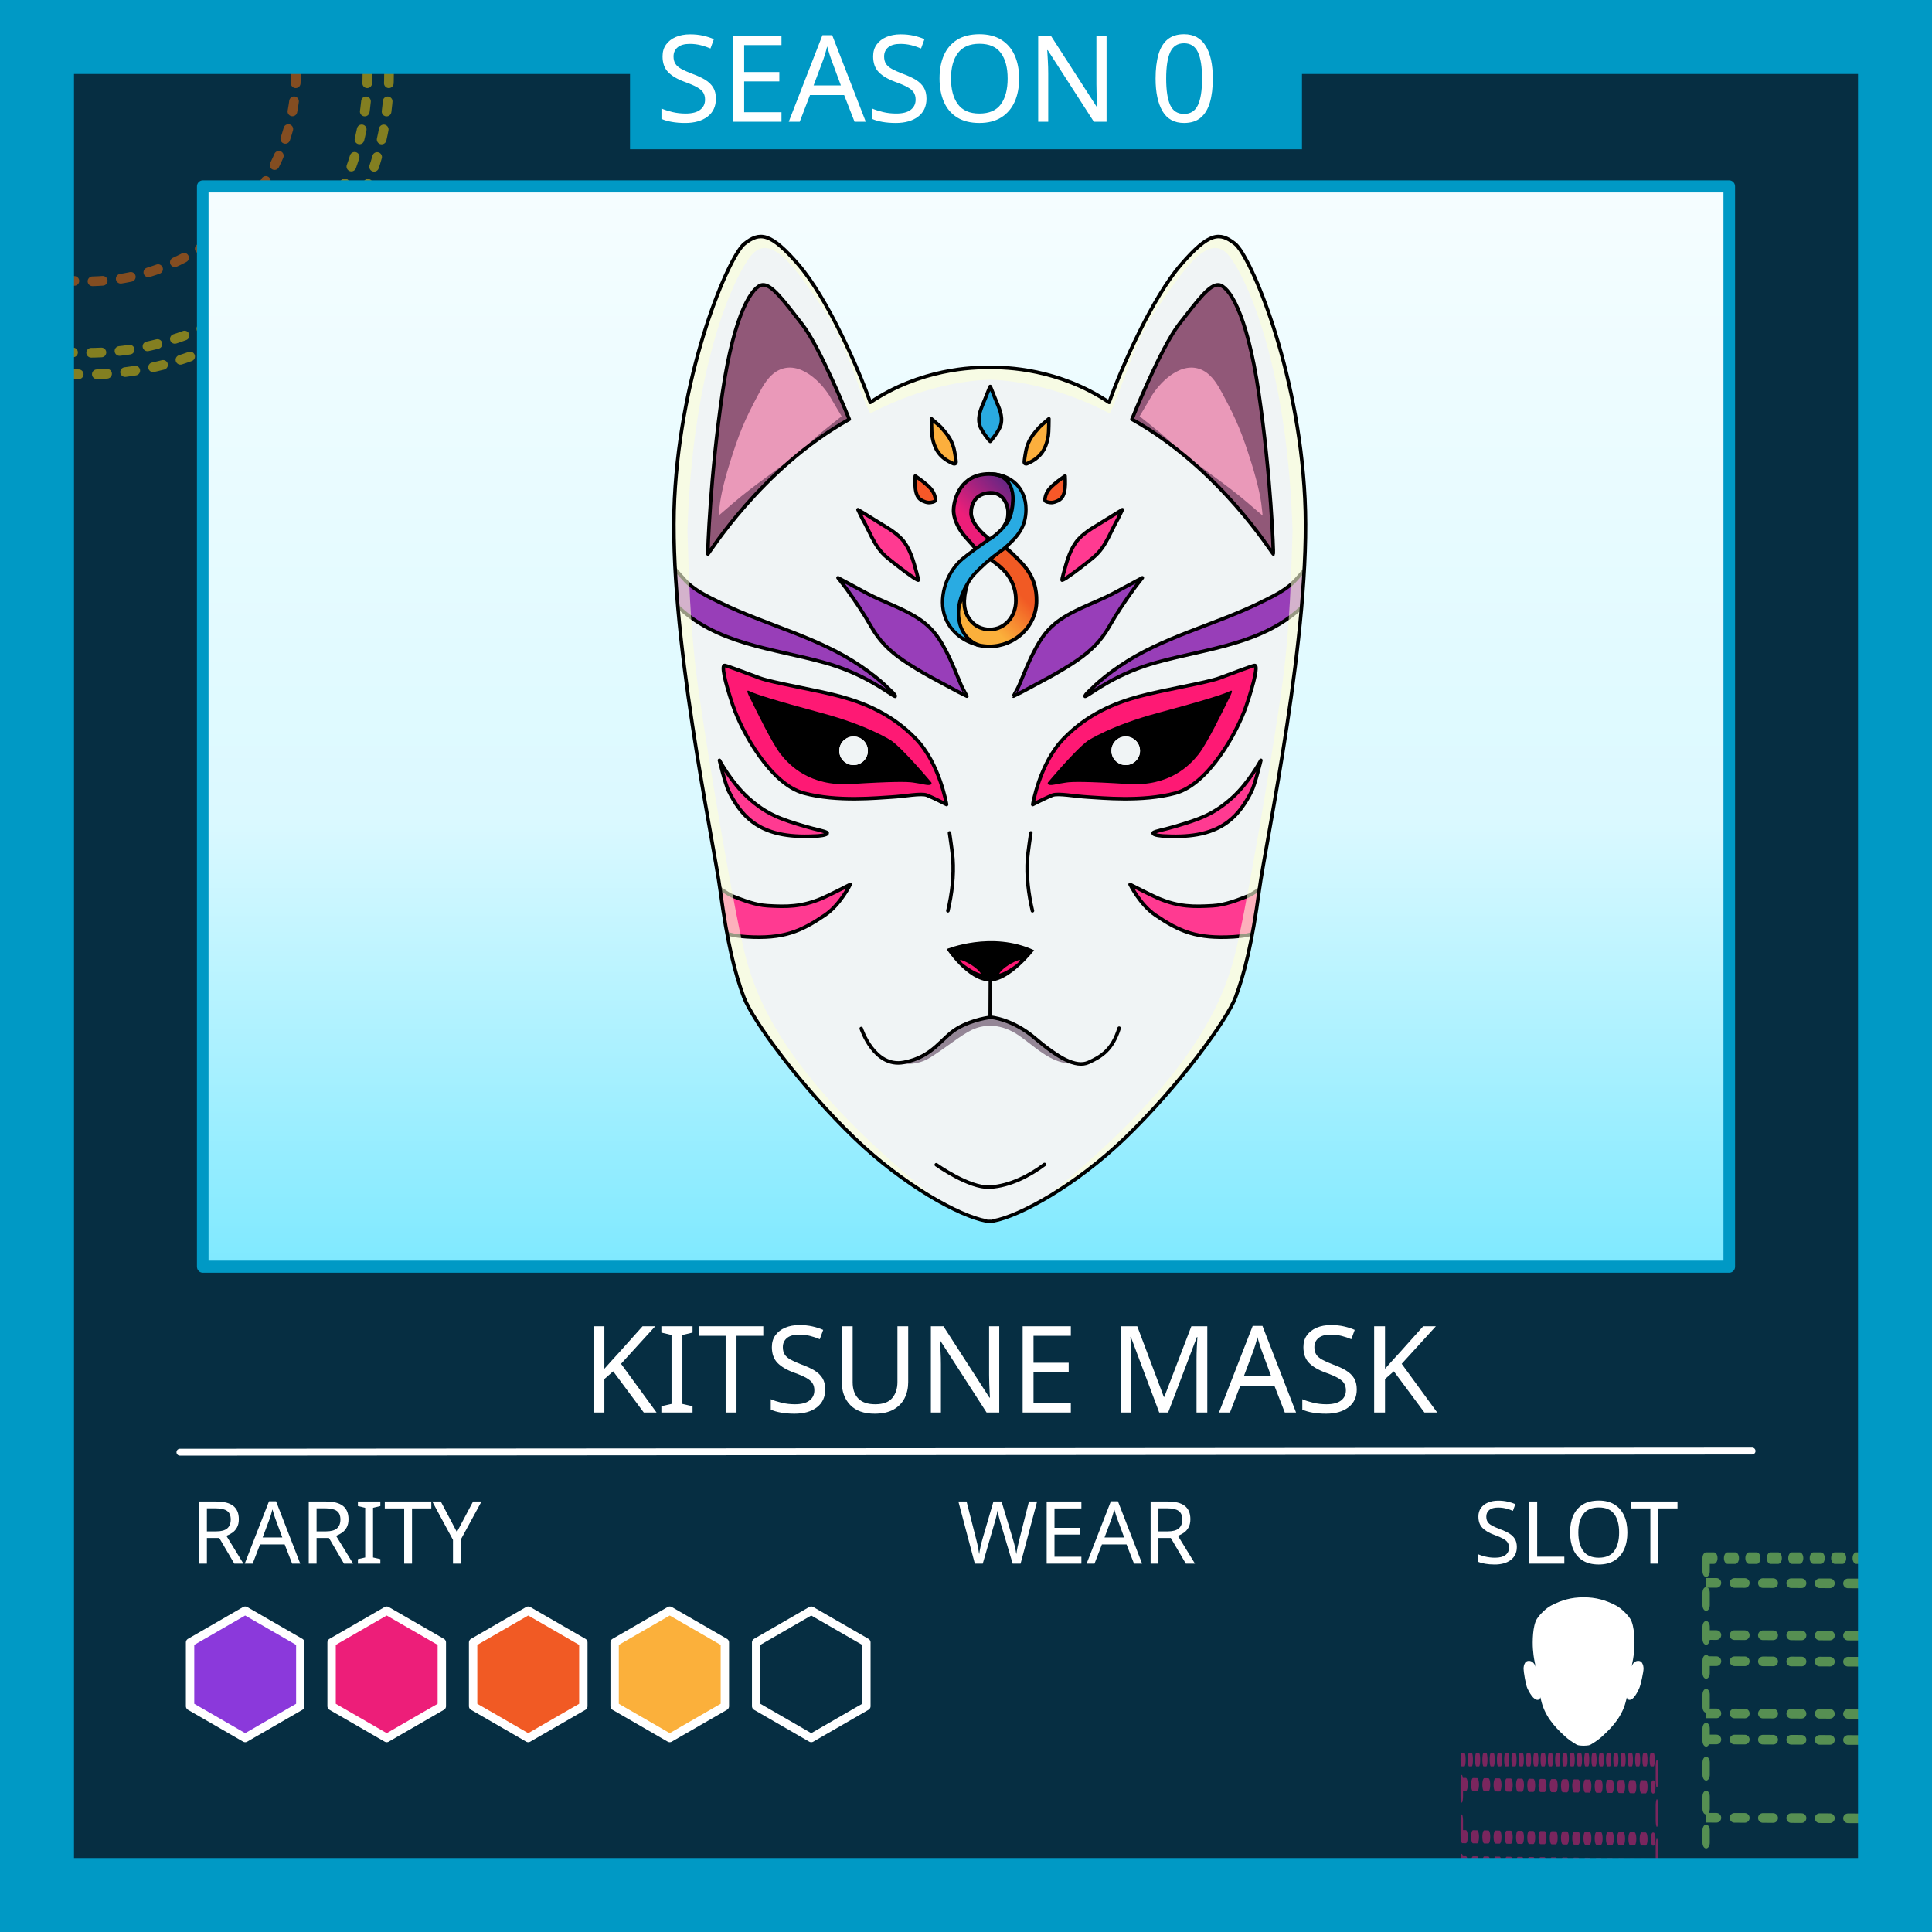
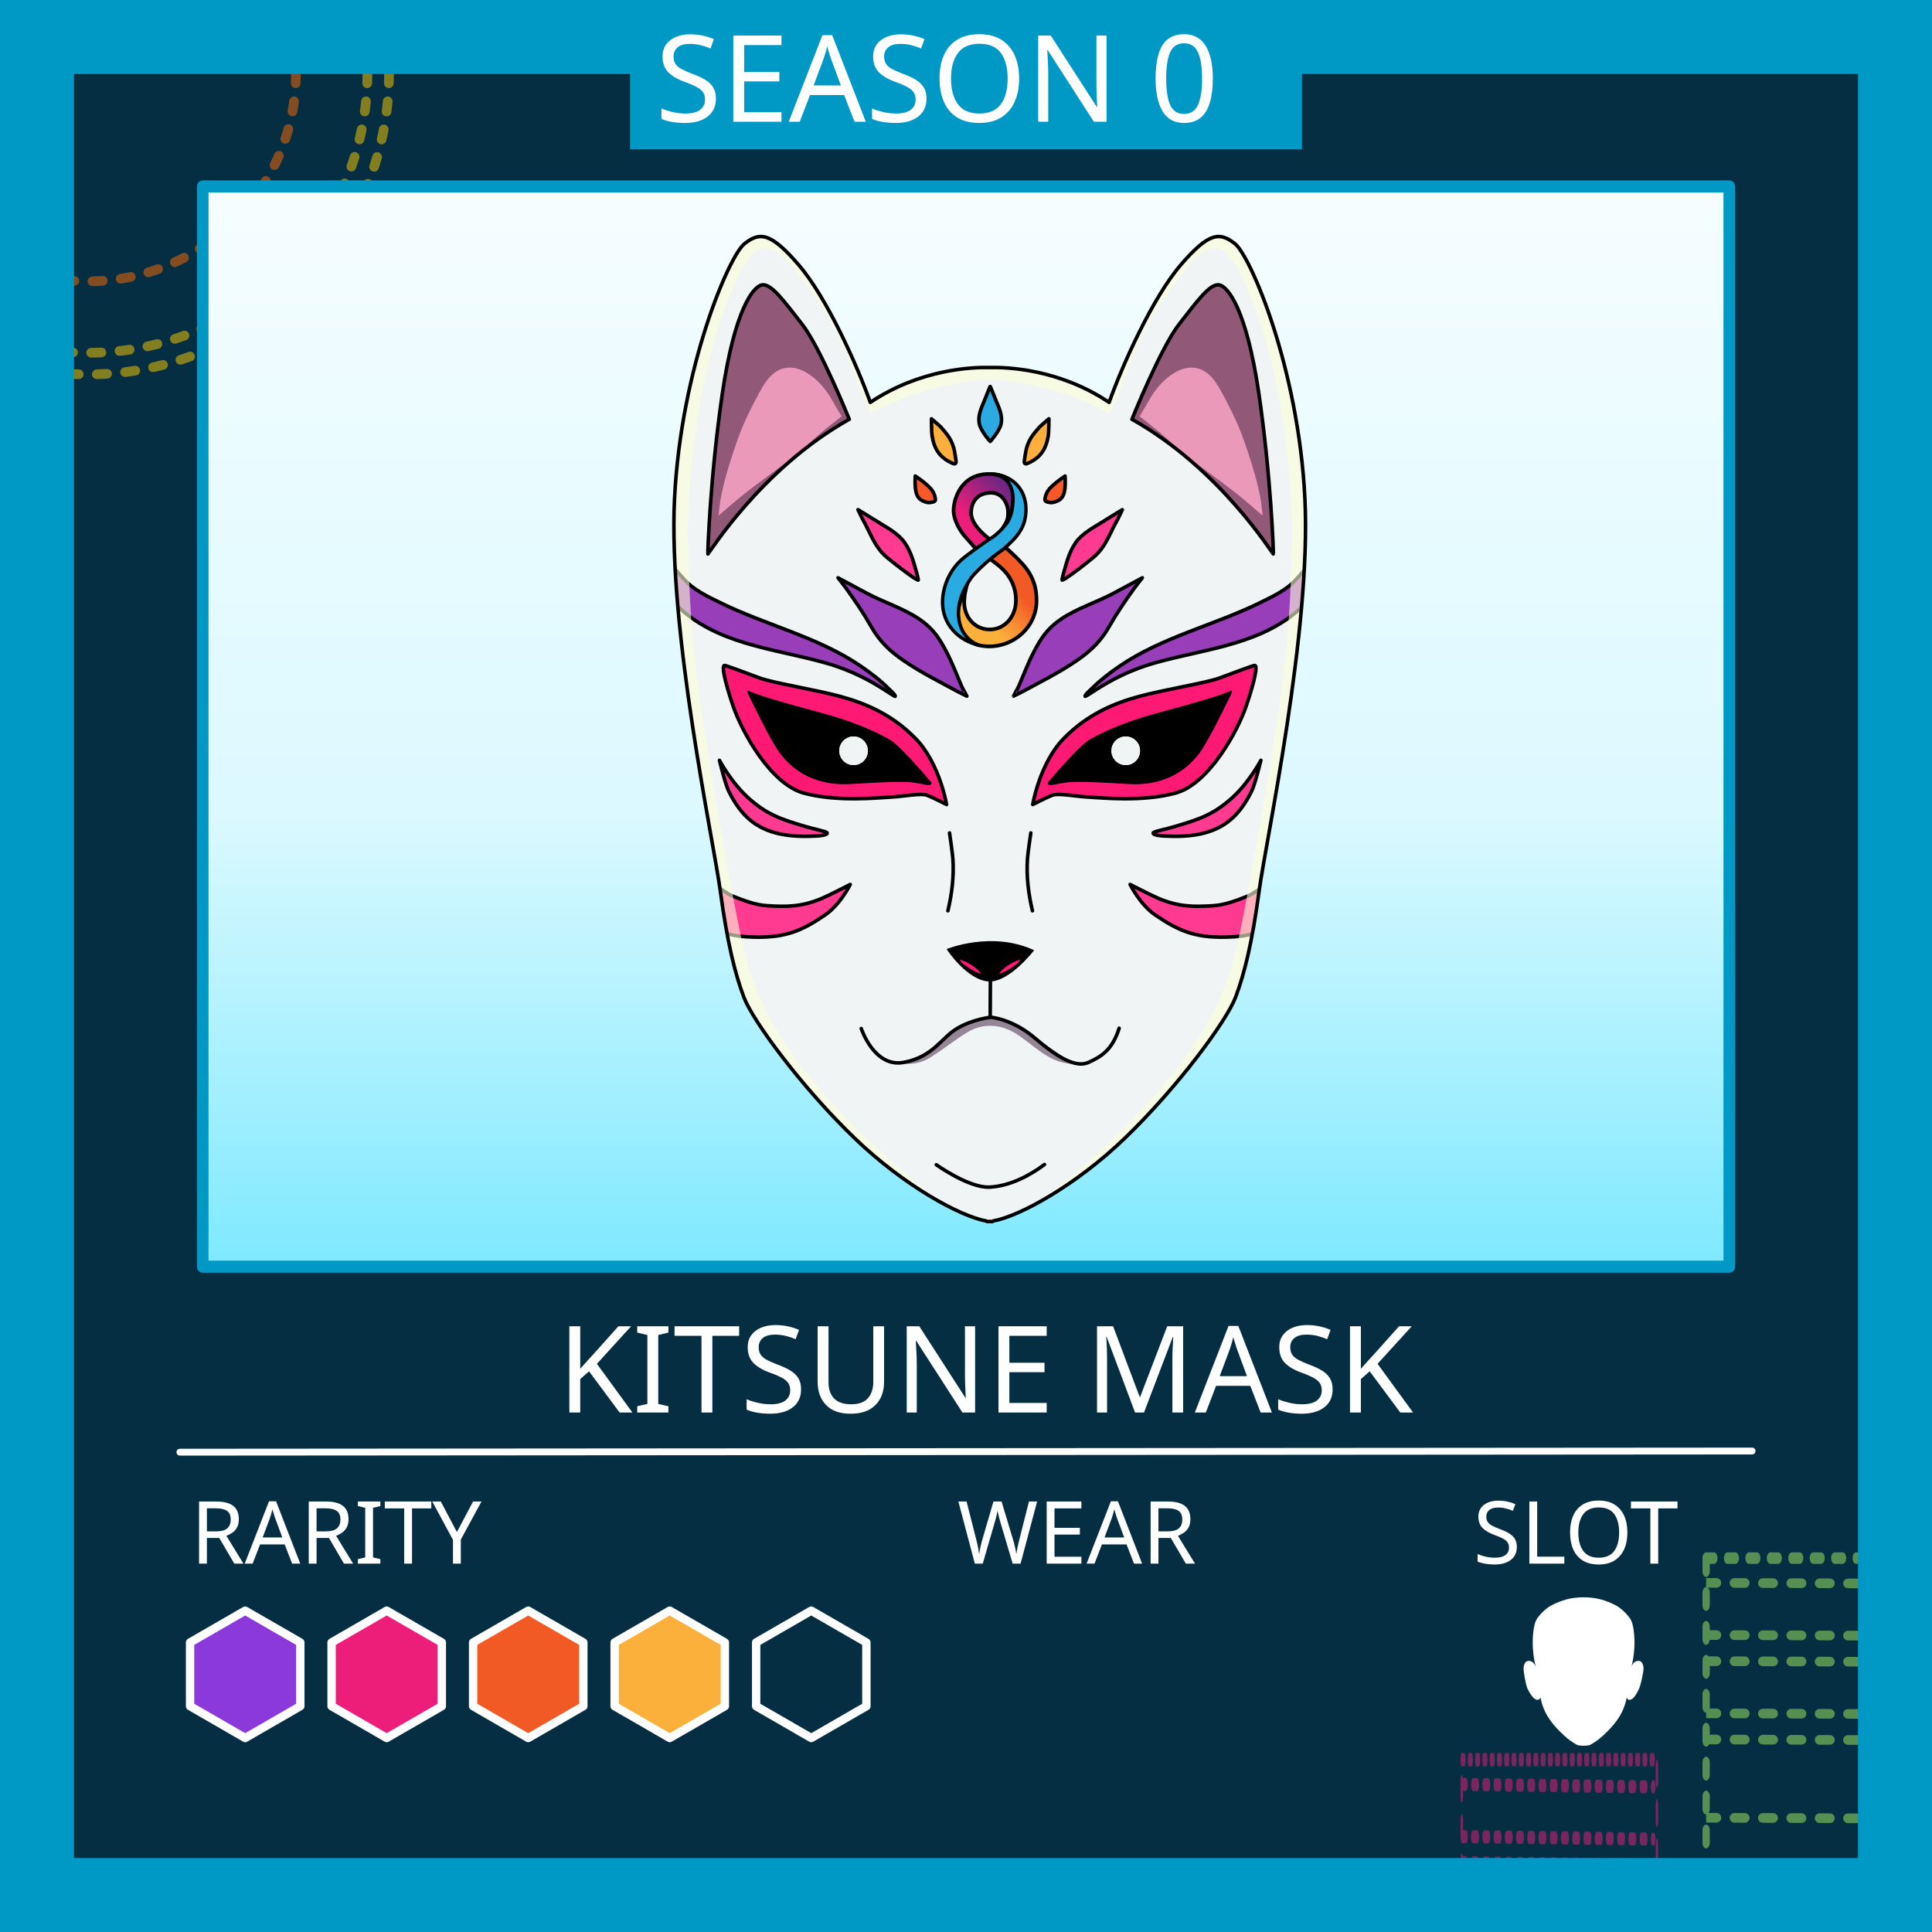
<svg xmlns="http://www.w3.org/2000/svg" width="800px" height="800px" viewBox="0 0 800 800" version="2.0" style="fill-rule: evenodd; clip-rule: evenodd; stroke-linecap: round; stroke-linejoin: round; stroke-miterlimit: 1.5">
  <g id="normal-card">
    <rect id="bg" x="-48.418" y="-9.957" width="931.967" height="871.066" style="fill: rgb(6, 46, 66)" />
    <g id="rectangles" transform="matrix(1,0,0,1,49.4291,64.1339)">
      <g opacity="0.5">
        <g transform="matrix(0.660629,0,0,1.04551,351.522,-81.058)">
          <rect x="462.47" y="633.282" width="419.335" height="322.449" style="fill: none" />
          <clipPath id="_clip1_card_template">
            <rect x="462.47" y="633.282" width="419.335" height="322.449" />
          </clipPath>
          <g clip-path="url(#_clip1_card_template)">
            <g transform="matrix(1.51371,0,0,0.956468,-452.99,37.369)">
              <path d="M604.78,633.282L877.032,634.306" style="fill: none; stroke: rgb(166, 240, 98); stroke-width: 4px; stroke-dasharray: 4.25, 7.5, 0, 0" />
            </g>
            <g transform="matrix(1.51371,0,0,0.956468,-452.99,58.0423)">
              <path d="M604.78,633.282L877.032,634.306" style="fill: none; stroke: rgb(166, 240, 98); stroke-width: 4px; stroke-dasharray: 4.25, 7.5, 0, 0" />
            </g>
            <g transform="matrix(1.51371,0,0,0.956468,-452.99,68.3789)">
              <path d="M604.78,633.282L877.032,634.306" style="fill: none; stroke: rgb(166, 240, 98); stroke-width: 4px; stroke-dasharray: 4.25, 7.5, 0, 0" />
            </g>
            <g transform="matrix(1.51371,0,0,0.956468,-452.99,89.0522)">
              <path d="M604.78,633.282L877.032,634.306" style="fill: none; stroke: rgb(166, 240, 98); stroke-width: 4px; stroke-dasharray: 4.25, 7.5, 0, 0" />
            </g>
            <g transform="matrix(1.51371,0,0,0.956468,-452.99,99.3888)">
              <path d="M604.78,633.282L877.032,634.306" style="fill: none; stroke: rgb(166, 240, 98); stroke-width: 4px; stroke-dasharray: 4.25, 7.5, 0, 0" />
            </g>
            <g transform="matrix(1.51371,0,0,0.956468,-452.99,130.399)">
              <path d="M604.78,633.282L877.032,634.306" style="fill: none; stroke: rgb(166, 240, 98); stroke-width: 4px; stroke-dasharray: 4.25, 7.5, 0, 0" />
            </g>
            <g transform="matrix(1.51371,0,0,0.956468,-452.99,151.072)">
              <path d="M604.78,633.282L877.032,634.306" style="fill: none; stroke: rgb(166, 240, 98); stroke-width: 4px; stroke-dasharray: 4.25, 7.5, 0, 0" />
            </g>
            <g transform="matrix(1.51371,0,0,0.956468,-452.99,171.745)">
              <path d="M604.78,633.282L877.032,634.306" style="fill: none; stroke: rgb(166, 240, 98); stroke-width: 4px; stroke-dasharray: 4.25, 7.5, 0, 0" />
            </g>
          </g>
          <rect x="462.47" y="633.282" width="419.335" height="322.449" style="fill: none; stroke: rgb(166, 240, 98); stroke-width: 4.57px; stroke-dasharray: 4.86, 8.58, 0, 0" />
        </g>
        <g transform="matrix(0.192707,0,0,1.04551,466.744,2.40586)">
          <rect x="462.47" y="633.282" width="419.335" height="322.449" style="fill: none" />
          <clipPath id="_clip2_card_template">
            <rect x="462.47" y="633.282" width="419.335" height="322.449" />
          </clipPath>
          <g clip-path="url(#_clip2_card_template)">
            <g transform="matrix(1.51371,0,0,0.956468,-452.99,37.369)">
              <path d="M604.78,633.282L877.032,634.306" style="fill: none; stroke: rgb(237, 30, 121); stroke-width: 5.43px; stroke-dasharray: 5.77, 10.18, 0, 0" />
            </g>
            <g transform="matrix(1.51371,0,0,0.956468,-452.99,58.0423)">
              <path d="M604.78,633.282L877.032,634.306" style="fill: none; stroke: rgb(237, 30, 121); stroke-width: 5.43px; stroke-dasharray: 5.77, 10.18, 0, 0" />
            </g>
            <g transform="matrix(1.51371,0,0,0.956468,-452.99,68.3789)">
              <path d="M604.78,633.282L877.032,634.306" style="fill: none; stroke: rgb(237, 30, 121); stroke-width: 5.43px; stroke-dasharray: 5.77, 10.18, 0, 0" />
            </g>
            <g transform="matrix(1.51371,0,0,0.956468,-452.99,89.0522)">
              <path d="M604.78,633.282L877.032,634.306" style="fill: none; stroke: rgb(237, 30, 121); stroke-width: 5.43px; stroke-dasharray: 5.77, 10.18, 0, 0" />
            </g>
          </g>
          <rect x="462.47" y="633.282" width="419.335" height="322.449" style="fill: none; stroke: rgb(237, 30, 121); stroke-width: 5.32px; stroke-dasharray: 5.65, 9.98, 0, 0" />
        </g>
      </g>
    </g>
    <g id="circles" opacity="0.5">
      <g transform="matrix(1,0,0,1,-118.853,-94.5905)">
        <circle cx="155.124" cy="124.814" r="124.814" style="fill: none; stroke: rgb(255, 207, 0); stroke-width: 4px; stroke-dasharray: 4.25, 7.5, 0, 0" />
      </g>
      <g transform="matrix(0.928318,0,0,0.928318,-107.734,-85.6437)">
        <circle cx="155.124" cy="124.814" r="124.814" style="fill: none; stroke: rgb(255, 207, 0); stroke-width: 4.31px; stroke-dasharray: 4.58, 8.08, 0, 0" />
      </g>
      <g transform="matrix(0.691272,0,0,0.691272,-70.9623,-56.0571)">
        <circle cx="155.124" cy="124.814" r="124.814" style="fill: none; stroke: rgb(255, 108, 0); stroke-width: 5.79px; stroke-dasharray: 6.15, 10.85, 0, 0" />
      </g>
    </g>
    <g id="rarity-bars" transform="matrix(0.86723,0,0,0.86723,10.4494,88.5493)">
      <g id="rarity-bars-fill">
        <g transform="matrix(0.114833,0,0,0.114833,59.0756,653.445)">
          <path d="M400,117.517L629.266,249.774L629.266,514.685L400.192,646.941L400.192,647.052L400.096,646.997L400,647.052L400,646.941L170.925,514.685L170.925,249.774L400,117.517Z" style="fill: rgb(139, 57, 219)" />
        </g>
        <g transform="matrix(0.114833,0,0,0.114833,126.648,653.445)">
          <path d="M400,117.517L629.266,249.774L629.266,514.685L400.192,646.941L400.192,647.052L400.096,646.997L400,647.052L400,646.941L170.925,514.685L170.925,249.774L400,117.517Z" style="fill: rgb(237, 30, 121)" />
        </g>
        <g transform="matrix(0.114833,0,0,0.114833,194.22,653.445)">
          <path d="M400,117.517L629.266,249.774L629.266,514.685L400.192,646.941L400.192,647.052L400.096,646.997L400,647.052L400,646.941L170.925,514.685L170.925,249.774L400,117.517Z" style="fill: rgb(241, 90, 36)" />
        </g>
        <g transform="matrix(0.114833,0,0,0.114833,261.792,653.445)">
          <path d="M400,117.517L629.266,249.774L629.266,514.685L400.192,646.941L400.192,647.052L400.096,646.997L400,647.052L400,646.941L170.925,514.685L170.925,249.774L400,117.517Z" style="fill: rgb(251, 176, 59)" />
        </g>
        <g transform="matrix(0.114833,0,0,0.114833,329.364,653.445)" />
      </g>
      <g id="rarity-bars-stroke">
        <g transform="matrix(0.114833,0,0,0.114833,59.0756,653.445)">
          <path d="M400,117.517L629.266,249.774L629.266,514.685L400.192,646.941L400.192,647.052L400.096,646.997L400,647.052L400,646.941L170.925,514.685L170.925,249.774L400,117.517Z" style="fill: none; stroke: white; stroke-width: 34.83px" />
        </g>
        <g transform="matrix(0.114833,0,0,0.114833,126.648,653.445)">
          <path d="M400,117.517L629.266,249.774L629.266,514.685L400.192,646.941L400.192,647.052L400.096,646.997L400,647.052L400,646.941L170.925,514.685L170.925,249.774L400,117.517Z" style="fill: none; stroke: white; stroke-width: 34.83px" />
        </g>
        <g transform="matrix(0.114833,0,0,0.114833,194.22,653.445)">
          <path d="M400,117.517L629.266,249.774L629.266,514.685L400.192,646.941L400.192,647.052L400.096,646.997L400,647.052L400,646.941L170.925,514.685L170.925,249.774L400,117.517Z" style="fill: none; stroke: white; stroke-width: 34.83px" />
        </g>
        <g transform="matrix(0.114833,0,0,0.114833,261.792,653.445)">
          <path d="M400,117.517L629.266,249.774L629.266,514.685L400.192,646.941L400.192,647.052L400.096,646.997L400,647.052L400,646.941L170.925,514.685L170.925,249.774L400,117.517Z" style="fill: none; stroke: white; stroke-width: 34.83px" />
        </g>
        <g transform="matrix(0.114833,0,0,0.114833,329.364,653.445)">
          <path d="M400,117.517L629.266,249.774L629.266,514.685L400.192,646.941L400.192,647.052L400.096,646.997L400,647.052L400,646.941L170.925,514.685L170.925,249.774L400,117.517Z" style="fill: none; stroke: white; stroke-width: 34.83px" />
        </g>
      </g>
    </g>
    <g transform="matrix(0.720342,0,0,0.720342,23.1337,330.63)">
      <text x="77.471px" y="439.84px" style="font-family: 'Futura-Medium', 'Futura', sans-serif; font-weight: 500; font-size: 50px; fill: white">RARITY</text>
    </g>
    <g transform="matrix(0.911866,0,0,0.911866,252.534,309.097)">
      <text x="190.763px" y="439.84px" style="font-family: 'Futura-Medium', 'Futura', sans-serif; font-weight: 500; font-size: 50px; fill: white" id="wear_value" />
    </g>
    <g transform="matrix(0.720342,0,0,0.720342,340.614,330.63)">
      <text x="77.471px" y="439.84px" style="font-family: 'Futura-Medium', 'Futura', sans-serif; font-weight: 500; font-size: 50px; fill: white">WEAR</text>
    </g>
    <g transform="matrix(0.12628,0,0,0.12628,605.263,647.2)">
      <g id="headwear">
        <path d="M242.443,340.748C239.366,324.107 235.815,312.06 233.6,282.977C231.724,258.34 232.547,205.029 246.678,183.177C256.885,167.393 277.39,147.796 293.216,139.523C328.059,121.306 359.521,112.563 399.4,112.476L400,112.475L400,112.476C439.88,112.563 471.341,121.306 506.185,139.523C522.01,147.796 542.515,167.393 552.722,183.177C566.853,205.029 567.676,258.34 565.8,282.977C563.66,311.08 560.272,323.275 557.269,339.086C559.529,333.346 562.212,328.072 567.983,324.162C574.687,319.621 586.281,319.368 591.059,327.169C595.049,333.683 596.09,339.464 596.221,346.832C596.376,355.493 587.445,399.939 581.655,411.912C577.788,419.91 563.307,452.43 547.771,448.494C544.36,447.63 542.548,444.628 541.249,441.016C540.665,443.546 540.087,446.055 539.523,448.534C527.922,499.533 498.217,534.323 460.902,568.28C449.868,578.321 439.394,585.832 423.24,595.36C418.67,598.055 413.211,598.568 407.961,598.886C406.403,598.981 402.197,599.155 400,599.258L400,599.287L399.4,599.258C397.203,599.155 392.997,598.981 391.44,598.886C386.189,598.568 380.73,598.055 376.16,595.36C360.006,585.832 349.532,578.321 338.498,568.28C301.183,534.323 271.478,499.533 259.877,448.534C259.271,445.871 258.649,443.172 258.021,440.449C256.707,444.31 254.889,447.585 251.3,448.494C235.765,452.43 220.094,421.057 215.586,411.7C209.814,399.719 202.695,355.493 202.85,346.832C202.981,339.464 204.022,333.683 208.012,327.169C212.79,319.368 224.384,319.621 231.088,324.162C237.412,328.446 240.028,334.369 242.443,340.748Z" style="fill: white" />
      </g>
    </g>
    <g transform="matrix(0.720342,0,0,0.720342,520.614,330.63)">
      <text x="124.102px" y="439.84px" style="font-family: 'Futura-Medium', 'Futura', sans-serif; font-weight: 500; font-size: 50px; fill: white">SLOT</text>
    </g>
    <g transform="matrix(1,0,0,1,-7.69409,0)">
      <path d="M82.194,602.738L733.196,602.258C733.979,602.258 734.615,601.621 734.614,600.838C734.614,600.055 733.977,599.42 733.194,599.42L82.192,599.9C81.409,599.901 80.773,600.537 80.774,601.321C80.775,602.104 81.411,602.739 82.194,602.738Z" style="fill: white" />
    </g>
    <g transform="matrix(1,0,0,1,120.441,145.046)">
-       <text x="120.471px" y="439.84px" style="font-family: 'Futura-Medium', 'Futura', sans-serif; font-weight: 500; font-size: 50px; fill: white">KITSUNE MASK</text>
+       <text x="110.471px" y="439.84px" style="font-family: 'Futura-Medium', 'Futura', sans-serif; font-weight: 500; font-size: 50px; fill: white">KITSUNE MASK</text>
    </g>
    <path id="border" d="M800,801.235L800,-4.106L-0,-4.106L0,801.235L800,801.235ZM260.875,30.644L30.644,30.644C30.644,30.644 30.644,769.356 30.644,769.356C30.644,769.356 769.356,769.356 769.356,769.356L769.356,30.644L539.125,30.644L539.125,61.806L260.875,61.806L260.875,30.644Z" style="fill: rgb(0, 153, 197)" />
    <g id="guide" transform="matrix(1,0,0,1.04284,1.75676,-22.4672)">
      <rect x="82.193" y="95.569" width="632.101" height="428.927" style="fill: url(#_Linear3_card_template); stroke: rgb(0, 153, 197); stroke-width: 4.8px" />
    </g>
    <g transform="translate(130, 70) scale(0.70)">
      <g id="Kitsune-mask">
        <path d="M399.745,117.399C409.505,117.159 440.787,118.14 470.381,138.036C478.107,116.267 496.076,76.051 512.776,56.667C529.476,37.283 535.822,37.116 544.823,44.178C553.825,51.239 582.332,117.12 586.191,194.935C590.05,272.749 563.178,396.848 559.095,427.144C555.012,457.44 550.449,475.961 545.159,489.935C539.869,503.91 511.165,542.938 479.641,573.308C450.63,601.258 417.401,619.455 401.864,622.236C401.664,622.484 401.459,622.609 401.248,622.608C400.776,622.605 400.275,622.579 399.745,622.53C399.215,622.579 398.715,622.605 398.243,622.608C398.031,622.609 397.826,622.484 397.627,622.236C382.09,619.455 348.861,601.258 319.849,573.308C288.325,542.938 259.622,503.91 254.332,489.935C249.042,475.961 244.478,457.44 240.395,427.144C236.312,396.848 209.44,272.749 213.3,194.935C217.159,117.12 245.666,51.239 254.667,44.178C263.669,37.116 270.014,37.283 286.714,56.667C303.415,76.051 321.383,116.267 329.11,138.036C358.703,118.14 389.985,117.159 399.745,117.399Z" style="fill:rgb(240,244,245);" />
        <clipPath id="_clip1_kitsune_mask">
          <path d="M399.745,117.399C409.505,117.159 440.787,118.14 470.381,138.036C478.107,116.267 496.076,76.051 512.776,56.667C529.476,37.283 535.822,37.116 544.823,44.178C553.825,51.239 582.332,117.12 586.191,194.935C590.05,272.749 563.178,396.848 559.095,427.144C555.012,457.44 550.449,475.961 545.159,489.935C539.869,503.91 511.165,542.938 479.641,573.308C450.63,601.258 417.401,619.455 401.864,622.236C401.664,622.484 401.459,622.609 401.248,622.608C400.776,622.605 400.275,622.579 399.745,622.53C399.215,622.579 398.715,622.605 398.243,622.608C398.031,622.609 397.826,622.484 397.627,622.236C382.09,619.455 348.861,601.258 319.849,573.308C288.325,542.938 259.622,503.91 254.332,489.935C249.042,475.961 244.478,457.44 240.395,427.144C236.312,396.848 209.44,272.749 213.3,194.935C217.159,117.12 245.666,51.239 254.667,44.178C263.669,37.116 270.014,37.283 286.714,56.667C303.415,76.051 321.383,116.267 329.11,138.036C358.703,118.14 389.985,117.159 399.745,117.399Z" />
        </clipPath>
        <g clip-path="url(#_clip1_kitsune_mask)">
          <g id="mask-pattern">
            <path d="M421.77,174.29C421.145,174.554 420.289,174.372 420.188,173.34C420.126,172.717 421.027,166.831 421.549,165.027C423.127,159.575 425.4,156.999 429.037,152.789C429.693,152.029 434.757,147.729 434.757,147.729C434.757,147.729 434.732,155.752 434.395,157.765C433.03,165.912 429.721,170.943 421.77,174.29Z" style="fill:rgb(252,175,61);stroke:black;stroke-width:2.1px;" />
            <path d="M432.704,196.405C431.991,195.863 432.82,193.237 433.037,192.618C434.281,189.065 437.409,186.87 440.179,184.534C440.842,183.974 444.317,181.584 444.317,181.584C444.317,181.584 444.587,186.502 444.244,188.964C443.807,192.104 443.079,194.88 439.849,196.327C438.611,196.881 437.837,197.15 436.513,197.287C436.513,197.287 433.967,197.365 432.704,196.405Z" style="fill:rgb(247,88,40);stroke:black;stroke-width:2.1px;" />
            <path d="M442.611,243.186C442.343,243.217 443.084,240.312 443.336,239.424C444.435,235.56 445.405,231.627 446.927,227.901C448.242,224.685 449.908,221.489 452.27,218.909C456.932,213.819 463.773,210.575 469.495,206.832C471.703,205.387 478.207,201.498 478.207,201.498C478.207,201.498 475.992,206.224 475.425,207.223C473.097,211.326 472.013,213.953 469.846,218.139C467.528,222.615 464.978,226.487 461.059,229.741C455.909,234.017 449.637,238.797 445.221,241.788C445.221,241.788 443.052,243.136 442.611,243.186Z" style="fill:rgb(255,58,145);stroke:black;stroke-width:2.1px;" />
            <path d="M413.792,311.8C413.761,311.774 416.336,307.246 417.042,305.601C419.882,298.984 422.492,292.007 425.914,285.501C429.736,278.231 433.247,272.263 441.551,266.492C450.973,259.945 462.807,256.356 472.881,250.996C477.286,248.652 490.014,241.794 490.014,241.794C490.014,241.794 486.314,246.498 485.116,248.162C479.864,255.458 474.861,262.82 470.408,270.642C465.574,279.134 459.698,284.915 451.679,290.46C441.099,297.775 429.881,303.297 418.634,309.405L413.792,311.8Z" style="fill:rgb(152,62,185);stroke:black;stroke-width:2.1px;" />
            <path d="M587.841,234.808C588.089,234.937 581.372,242.298 581.089,242.62C575.495,248.977 567.074,252.878 559.63,256.532C532.434,269.878 501.62,276.846 476.447,294.129C470.767,298.028 465.277,302.175 460.394,307.058C459.827,307.625 455.873,311.009 456.171,311.902C456.27,312.2 460.581,309.325 460.827,309.163C463.682,307.29 466.595,305.502 469.562,303.81C478.521,298.698 488.113,294.735 498.043,291.963C528.689,283.407 562.337,281.27 586.211,257.396L587.841,234.808Z" style="fill:rgb(152,62,184);stroke:black;stroke-width:2.1px;" />
            <path d="M496.414,392.747C496.479,392.194 499.466,391.445 500.789,391.121C504.114,390.305 506.283,389.787 509.564,388.816C523.394,384.726 532.277,381.852 543.426,371.676C553.276,362.686 560.155,349.759 560.155,349.759C560.155,349.759 556.77,363.785 554.664,368.03C551.199,375.017 546.831,381.564 540.502,386.286C529.949,394.161 516.249,395.311 502.368,394.514C502.368,394.514 496.241,394.216 496.414,392.747Z" style="fill:rgb(255,58,145);stroke:black;stroke-width:2.1px;" />
            <path d="M562.739,423.344C563.149,423.305 555.044,429.026 552.757,429.92C545.911,432.597 538.967,435.365 531.653,435.79C520.592,436.433 511.593,436.597 499.149,431.247C495.036,429.479 482.781,423.178 482.781,423.178C482.781,423.178 488.673,435.136 497.691,441.279C511.983,451.016 522.289,455.49 544.01,454.152C548.291,453.888 554.743,453.168 558.565,450.928L562.739,423.344Z" style="fill:rgb(255,58,145);stroke:black;stroke-width:2.1px;" />
            <g transform="matrix(-1,0,0,1,800.026,0)">
              <path d="M421.77,174.29C421.145,174.554 420.289,174.372 420.188,173.34C420.126,172.717 421.027,166.831 421.549,165.027C423.127,159.575 425.4,156.999 429.037,152.789C429.693,152.029 434.757,147.729 434.757,147.729C434.757,147.729 434.732,155.752 434.395,157.765C433.03,165.912 429.721,170.943 421.77,174.29Z" style="fill:rgb(252,175,61);stroke:black;stroke-width:2.1px;" />
            </g>
            <g transform="matrix(-1,0,0,1,800.026,0)">
              <path d="M432.704,196.405C431.991,195.863 432.82,193.237 433.037,192.618C434.281,189.065 437.409,186.87 440.179,184.534C440.842,183.974 444.317,181.584 444.317,181.584C444.317,181.584 444.587,186.502 444.244,188.964C443.807,192.104 443.079,194.88 439.849,196.327C438.611,196.881 437.837,197.15 436.513,197.287C436.513,197.287 433.967,197.365 432.704,196.405Z" style="fill:rgb(247,88,40);stroke:black;stroke-width:2.1px;" />
            </g>
            <g transform="matrix(-1,0,0,1,800.026,0)">
              <path d="M442.611,243.186C442.343,243.217 443.084,240.312 443.336,239.424C444.435,235.56 445.405,231.627 446.927,227.901C448.242,224.685 449.908,221.489 452.27,218.909C456.932,213.819 463.773,210.575 469.495,206.832C471.703,205.387 478.207,201.498 478.207,201.498C478.207,201.498 475.992,206.224 475.425,207.223C473.097,211.326 472.013,213.953 469.846,218.139C467.528,222.615 464.978,226.487 461.059,229.741C455.909,234.017 449.637,238.797 445.221,241.788C445.221,241.788 443.052,243.136 442.611,243.186Z" style="fill:rgb(255,58,145);stroke:black;stroke-width:2.1px;" />
            </g>
            <g transform="matrix(-1,0,0,1,800.026,0)">
              <path d="M413.792,311.8C413.761,311.774 416.336,307.246 417.042,305.601C419.882,298.984 422.492,292.007 425.914,285.501C429.736,278.231 433.247,272.263 441.551,266.492C450.973,259.945 462.807,256.356 472.881,250.996C477.286,248.652 490.014,241.794 490.014,241.794C490.014,241.794 486.314,246.498 485.116,248.162C479.864,255.458 474.861,262.82 470.408,270.642C465.574,279.134 459.698,284.915 451.679,290.46C441.099,297.775 429.881,303.297 418.634,309.405L413.792,311.8Z" style="fill:rgb(152,62,185);stroke:black;stroke-width:2.1px;" />
            </g>
            <g transform="matrix(-1,0,0,1,800.026,0)">
              <path d="M587.841,234.808C588.089,234.937 581.372,242.298 581.089,242.62C575.495,248.977 567.074,252.878 559.63,256.532C532.434,269.878 501.62,276.846 476.447,294.129C470.767,298.028 465.277,302.175 460.394,307.058C459.827,307.625 455.873,311.009 456.171,311.902C456.27,312.2 460.581,309.325 460.827,309.163C463.682,307.29 466.595,305.502 469.562,303.81C478.521,298.698 488.113,294.735 498.043,291.963C528.689,283.407 562.337,281.27 586.211,257.396L587.841,234.808Z" style="fill:rgb(152,62,184);stroke:black;stroke-width:2.1px;" />
            </g>
            <g transform="matrix(-1,0,0,1,800.026,0)">
              <path d="M496.414,392.747C496.479,392.194 499.466,391.445 500.789,391.121C504.114,390.305 506.283,389.787 509.564,388.816C523.394,384.726 532.277,381.852 543.426,371.676C553.276,362.686 560.155,349.759 560.155,349.759C560.155,349.759 556.77,363.785 554.664,368.03C551.199,375.017 546.831,381.564 540.502,386.286C529.949,394.161 516.249,395.311 502.368,394.514C502.368,394.514 496.241,394.216 496.414,392.747Z" style="fill:rgb(255,58,145);stroke:black;stroke-width:2.1px;" />
            </g>
            <g transform="matrix(-1,0,0,1,800.026,0)">
              <path d="M562.739,423.344C563.149,423.305 555.044,429.026 552.757,429.92C545.911,432.597 538.967,435.365 531.653,435.79C520.592,436.433 511.593,436.597 499.149,431.247C495.036,429.479 482.781,423.178 482.781,423.178C482.781,423.178 488.673,435.136 497.691,441.279C511.983,451.016 522.289,455.49 544.01,454.152C548.291,453.888 554.743,453.168 558.565,450.928L562.739,423.344Z" style="fill:rgb(255,58,145);stroke:black;stroke-width:2.1px;" />
            </g>
            <path d="M400.034,128.625C400.112,128.452 402.353,134.282 403.313,136.594C405.233,141.218 407.645,145.984 406.36,151.165C405.419,154.965 400.138,161.238 400.034,161.107C399.93,161.238 394.649,154.965 393.707,151.165C392.423,145.984 394.834,141.218 396.754,136.594C397.714,134.282 399.955,128.452 400.034,128.625Z" style="fill:rgb(42,170,225);stroke:black;stroke-width:2.1px;" />
          </g>
          <path d="M399.913,102.796L415.21,58.646L540.087,2.485L622.227,50.093C622.227,50.093 597.791,372.39 598.999,377.791C600.207,383.193 597.984,449.099 597.984,449.099L559.346,547.872C559.346,547.872 349.763,675.8 435.769,605.97C521.774,536.14 537.398,490.954 543.885,468.136C550.372,445.317 566.793,347.417 572.252,308.904C577.71,270.391 578.051,237.028 578.887,214.043C575.971,120.697 553.659,67.535 541.656,51.743C529.652,35.951 513.944,60.343 499.04,82.038C484.136,103.732 478.294,130.079 470.752,144.571C437.814,127.348 410.401,124.881 399.913,124.631C389.424,124.881 362.011,127.348 329.073,144.571C321.531,130.079 315.689,103.732 300.785,82.038C285.881,60.343 270.173,35.951 258.169,51.743C246.166,67.535 223.854,120.697 220.938,214.043C221.774,237.028 222.115,270.391 227.573,308.904C233.032,347.417 249.453,445.317 255.94,468.136C262.427,490.954 278.051,536.14 364.056,605.97C450.062,675.8 240.479,547.872 240.479,547.872L201.841,449.099C201.841,449.099 199.618,383.193 200.826,377.791C202.034,372.39 177.598,50.093 177.598,50.093L259.738,2.485L384.615,58.646L399.913,102.796Z" style="fill:rgb(252,255,216);fill-opacity:0.6;" />
        </g>
        <path d="M399.745,117.399C409.505,117.159 440.787,118.14 470.381,138.036C478.107,116.267 496.076,76.051 512.776,56.667C529.476,37.283 535.822,37.116 544.823,44.178C553.825,51.239 582.332,117.12 586.191,194.935C590.05,272.749 563.178,396.848 559.095,427.144C555.012,457.44 550.449,475.961 545.159,489.935C539.869,503.91 511.165,542.938 479.641,573.308C450.63,601.258 417.401,619.455 401.864,622.236C401.664,622.484 401.459,622.609 401.248,622.608C400.776,622.605 400.275,622.579 399.745,622.53C399.215,622.579 398.715,622.605 398.243,622.608C398.031,622.609 397.826,622.484 397.627,622.236C382.09,619.455 348.861,601.258 319.849,573.308C288.325,542.938 259.622,503.91 254.332,489.935C249.042,475.961 244.478,457.44 240.395,427.144C236.312,396.848 209.44,272.749 213.3,194.935C217.159,117.12 245.666,51.239 254.667,44.178C263.669,37.116 270.014,37.283 286.714,56.667C303.415,76.051 321.383,116.267 329.11,138.036C358.703,118.14 389.985,117.159 399.745,117.399Z" style="fill:none;stroke:black;stroke-width:2.1px;" />
        <path id="chin" d="M368.133,588.997C368.133,588.997 387.545,602.843 399.675,602.234C411.805,601.625 423.782,595.167 432.152,588.845" style="fill:none;stroke:black;stroke-width:2.1px;" />
        <g id="mouth">
          <path d="M345.283,528.801C345.283,528.801 355.202,531.336 364.229,525.767C373.256,520.197 382.708,512.284 389.15,509.227C395.592,506.17 404.88,505.165 414.915,511.205C424.951,517.244 435.741,530.221 450.155,529.152C442.459,525.573 432.543,517.209 423.414,511.701C414.284,506.192 406.121,502.026 401.505,502.138C396.889,502.25 387.725,503.833 380.871,508.551C374.017,513.269 363.12,523.713 357.043,525.939C350.965,528.165 345.283,528.801 345.283,528.801Z" style="fill:rgb(56,25,57);fill-opacity:0.5;" />
          <path d="M323.748,508.413C323.748,508.413 331.367,531.723 348.868,528.446C366.369,525.17 371.092,513.88 380.511,508.333C389.931,502.786 400.401,501.743 400.401,501.743C400.401,501.743 413.119,502.65 426.507,514.101C439.895,525.551 450.71,531.882 458.228,528.442C465.746,525.002 472.28,521.119 476.311,508.219" style="fill:none;stroke:black;stroke-width:2.1px;" />
          <path d="M400.135,479.683L400.032,501.675" style="fill:none;stroke:black;stroke-width:2.1px;" />
        </g>
        <g id="nose">
          <path d="M374.259,461.408C374.259,461.408 400.903,450.405 426.042,462.111C419.334,470.559 408.33,480.759 399.701,480.588C386.462,480.326 374.067,461.292 374.259,461.408Z" />
          <path d="M405.281,475.916C405.501,475.792 405.756,475.272 405.927,475.077C406.501,474.416 407.102,473.763 407.761,473.186C409.693,471.494 411.91,470.131 414.214,469.009C415.021,468.617 415.832,468.247 416.692,467.987C416.903,467.923 417.333,467.72 417.555,467.845C417.789,467.977 417.361,468.528 417.278,468.642C416.751,469.365 416.071,469.966 415.359,470.5C412.498,472.646 409.306,474.751 405.88,475.848" style="fill:rgb(255,24,116);" />
          <g transform="matrix(-1,0,0,1,799.873,0)">
            <path d="M405.281,475.916C405.501,475.792 405.756,475.272 405.927,475.077C406.501,474.416 407.102,473.763 407.761,473.186C409.693,471.494 411.91,470.131 414.214,469.009C415.021,468.617 415.832,468.247 416.692,467.987C416.903,467.923 417.333,467.72 417.555,467.845C417.789,467.977 417.361,468.528 417.278,468.642C416.751,469.365 416.071,469.966 415.359,470.5C412.498,472.646 409.306,474.751 405.88,475.848" style="fill:rgb(255,24,116);" />
          </g>
          <path d="M424.058,392.717C424.058,392.717 422.319,404.452 422.081,407.841C421.352,418.182 422.629,428.697 425.017,438.781" style="fill:none;stroke:black;stroke-width:2.1px;" />
          <g transform="matrix(-1,0,0,1,800.026,0)">
            <path d="M424.058,392.717C424.058,392.717 422.319,404.452 422.081,407.841C421.352,418.182 422.629,428.697 425.017,438.781" style="fill:none;stroke:black;stroke-width:2.1px;" />
          </g>
        </g>
        <g transform="matrix(2.17354e-17,0.310124,-0.310124,2.17354e-17,427.447,171.11)">
          <g id="logo">
            <g id="Layer-1">
              <g transform="matrix(123.281,124.296,124.296,-123.281,231.127,7.89108)">
                <path d="M0.131,0.196C0.05,0.115 -0.036,-0.002 -0.043,-0.205C-0.046,-0.29 -0.043,-0.396 -0.036,-0.459C-0.036,-0.459 0.064,-0.476 0.17,-0.482C0.162,-0.421 0.14,-0.318 0.157,-0.219C0.183,-0.07 0.26,0.007 0.291,0.038C0.407,0.155 0.594,0.179 0.715,0.058C0.835,-0.061 0.821,-0.26 0.663,-0.382C0.658,-0.388 0.618,-0.421 0.521,-0.476C0.571,-0.458 0.789,-0.358 0.824,-0.323C1.036,-0.109 0.93,0.08 0.922,0.093C0.901,0.126 0.876,0.158 0.847,0.187C0.645,0.386 0.324,0.391 0.131,0.196Z" style="fill:url(#_Linear2_kitsune_mask);fill-rule:nonzero;stroke:black;stroke-width:0.04px;stroke-linecap:butt;stroke-miterlimit:2;" />
              </g>
              <g transform="matrix(-123.281,-124.295,-124.295,123.281,127.542,171.94)">
                <path d="M0.816,-0.063C0.79,-0.007 0.751,0.041 0.722,0.07C0.503,0.284 0.264,0.146 0.179,0.069C0.094,-0.008 0.059,-0.153 0.056,-0.247C0.053,-0.332 0.05,-0.37 0.042,-0.426C0.042,-0.426 0.12,-0.432 0.226,-0.438C0.202,-0.258 0.233,-0.148 0.284,-0.096C0.348,-0.03 0.465,0.026 0.587,-0.085C0.7,-0.189 0.618,-0.331 0.584,-0.365C0.527,-0.424 0.509,-0.433 0.406,-0.458C0.532,-0.451 0.601,-0.4 0.601,-0.4C0.601,-0.4 0.687,-0.34 0.725,-0.303C0.8,-0.23 0.837,-0.11 0.816,-0.063Z" style="fill:url(#_Linear3_kitsune_mask);fill-rule:nonzero;stroke:black;stroke-width:0.04px;stroke-linecap:butt;stroke-miterlimit:2;" />
              </g>
              <g transform="matrix(1,0,0,1,2.7,110.5)">
                <path d="M132.41,-44.183L124.6,-50.8C118.8,-56.4 104.754,-64.829 77.754,-65.629C29.554,-66.829 28.401,-30.157 27.101,-25.657C28.969,-61.407 53.457,-90.131 94.257,-90.331C127.557,-90.331 146.48,-75.725 171.38,-46.225C171.38,-46.225 182.702,-29.719 195.002,-15.819C195.002,-15.819 216.113,8.201 226.368,14.896C241.869,25.016 262.7,37.6 289.7,38.4C339.2,39.8 352.9,2.8 353.6,-0C344.5,39.5 313.426,68.625 272.426,68.825C243.465,68.966 210.112,55.878 188.547,30.098C180.345,20.294 163.399,-3.113 152.031,-19.943C152.131,-19.943 147.31,-29.683 132.41,-44.183Z" style="fill:rgb(41,171,226);stroke:black;stroke-width:6.45px;stroke-linecap:butt;stroke-miterlimit:2;" />
              </g>
            </g>
          </g>
        </g>
        <g id="ears">
          <path d="M483.879,148.026C483.879,148.026 500.839,105.768 511.844,91.688C522.849,77.608 529.886,67.906 535.294,68.521C540.702,69.136 551.67,83.414 558.895,132.405C566.119,181.396 567.69,227.087 567.51,227.692C567.33,228.297 536.291,177.292 483.879,148.026Z" style="fill:rgb(234,153,185);" />
          <clipPath id="_clip4_kitsune_mask">
            <path d="M483.879,148.026C483.879,148.026 500.839,105.768 511.844,91.688C522.849,77.608 529.886,67.906 535.294,68.521C540.702,69.136 551.67,83.414 558.895,132.405C566.119,181.396 567.69,227.087 567.51,227.692C567.33,228.297 536.291,177.292 483.879,148.026Z" />
          </clipPath>
          <g clip-path="url(#_clip4_kitsune_mask)">
            <path d="M475.811,151.333C475.317,150.997 477.471,146.111 477.632,145.698C480.125,139.318 482.821,132.996 485.648,126.758C494.012,108.303 504.936,90.673 518.762,75.803C523.484,70.724 530.465,62.684 537.766,61.416C542.447,60.603 544.885,65.696 546.555,69.177C551.338,79.15 555.292,89.458 558.408,100.07C568.325,133.842 568.099,170.264 569.103,205.209C569.345,213.649 569.417,222.067 569.208,230.508C569.153,232.7 569.957,237.704 568.558,239.568C567.313,241.229 563.569,236.816 562.937,236.145C558.081,230.987 553.845,225.246 549.391,219.747C541.187,209.621 532.179,198.989 526.664,187.049C525.509,184.551 520.151,176.79 520.608,173.865C520.752,172.943 529.819,180.018 532.141,181.716C539.794,187.312 546.218,192.117 552.817,197.819C555.385,200.037 561.18,205.01 561.18,205.01C561.18,205.01 560.855,201.165 560.356,197.621C559.188,189.34 556.269,179.366 554.583,173.992C549.134,156.623 546.114,149.061 537.487,132.998C534.747,127.897 531.408,121.996 525.941,119.154C513.253,112.555 499.684,126.582 494.639,135.722C493.581,137.637 488.39,146.26 488.39,146.26C488.39,146.26 498.728,154.413 500.709,156.129C507.643,162.132 510.243,164.489 514.954,170.959C516.314,172.827 521.371,181.839 514.549,179.035C513.904,178.77 513.271,178.473 512.651,178.152C511.669,177.645 510.709,177.092 509.76,176.526C508.177,175.581 506.632,174.576 505.088,173.57C502.229,171.706 499.373,169.837 496.533,167.944C492.066,164.966 487.779,161.814 483.462,158.631" style="fill:rgb(56,25,57);fill-opacity:0.5;" />
          </g>
          <path d="M483.879,148.026C483.879,148.026 500.839,105.768 511.844,91.688C522.849,77.608 529.886,67.906 535.294,68.521C540.702,69.136 551.67,83.414 558.895,132.405C566.119,181.396 567.69,227.087 567.51,227.692C567.33,228.297 536.291,177.292 483.879,148.026Z" style="fill:none;stroke:black;stroke-width:2.1px;" />
          <g transform="matrix(-1,0,0,1,800.536,0)">
            <path d="M483.879,148.026C483.879,148.026 500.839,105.768 511.844,91.688C522.849,77.608 529.886,67.906 535.294,68.521C540.702,69.136 551.67,83.414 558.895,132.405C566.119,181.396 567.69,227.087 567.51,227.692C567.33,228.297 536.291,177.292 483.879,148.026Z" style="fill:rgb(234,153,185);" />
            <clipPath id="_clip5_kitsune_mask">
              <path d="M483.879,148.026C483.879,148.026 500.839,105.768 511.844,91.688C522.849,77.608 529.886,67.906 535.294,68.521C540.702,69.136 551.67,83.414 558.895,132.405C566.119,181.396 567.69,227.087 567.51,227.692C567.33,228.297 536.291,177.292 483.879,148.026Z" />
            </clipPath>
            <g clip-path="url(#_clip5_kitsune_mask)">
              <path d="M475.811,151.333C475.317,150.997 477.471,146.111 477.632,145.698C480.125,139.318 482.821,132.996 485.648,126.758C494.012,108.303 504.936,90.673 518.762,75.803C523.484,70.724 530.465,62.684 537.766,61.416C542.447,60.603 544.885,65.696 546.555,69.177C551.338,79.15 555.292,89.458 558.408,100.07C568.325,133.842 568.099,170.264 569.103,205.209C569.345,213.649 569.417,222.067 569.208,230.508C569.153,232.7 569.957,237.704 568.558,239.568C567.313,241.229 563.569,236.816 562.937,236.145C558.081,230.987 553.845,225.246 549.391,219.747C541.187,209.621 532.179,198.989 526.664,187.049C525.509,184.551 520.151,176.79 520.608,173.865C520.752,172.943 529.819,180.018 532.141,181.716C539.794,187.312 546.218,192.117 552.817,197.819C555.385,200.037 561.18,205.01 561.18,205.01C561.18,205.01 560.855,201.165 560.356,197.621C559.188,189.34 556.269,179.366 554.583,173.992C549.134,156.623 546.114,149.061 537.487,132.998C534.747,127.897 531.408,121.996 525.941,119.154C513.253,112.555 499.684,126.582 494.639,135.722C493.581,137.637 488.39,146.26 488.39,146.26C488.39,146.26 498.728,154.413 500.709,156.129C507.643,162.132 510.243,164.489 514.954,170.959C516.314,172.827 521.371,181.839 514.549,179.035C513.904,178.77 513.271,178.473 512.651,178.152C511.669,177.645 510.709,177.092 509.76,176.526C508.177,175.581 506.632,174.576 505.088,173.57C502.229,171.706 499.373,169.837 496.533,167.944C492.066,164.966 487.779,161.814 483.462,158.631" style="fill:rgb(56,25,57);fill-opacity:0.5;" />
            </g>
            <path d="M483.879,148.026C483.879,148.026 500.839,105.768 511.844,91.688C522.849,77.608 529.886,67.906 535.294,68.521C540.702,69.136 551.67,83.414 558.895,132.405C566.119,181.396 567.69,227.087 567.51,227.692C567.33,228.297 536.291,177.292 483.879,148.026Z" style="fill:none;stroke:black;stroke-width:2.1px;" />
          </g>
        </g>
        <g id="eyes">
          <g>
            <path d="M425.192,375.908C425.192,375.908 429.227,351.597 443.413,336.977C457.6,322.358 473.715,315.877 488.009,311.977C502.303,308.078 527.907,303.964 535.749,301.054C543.591,298.144 554.262,294.108 556.377,293.642C558.491,293.177 556.586,302.548 551.485,317.575C546.384,332.602 529.382,363.801 509.633,369.156C489.885,374.511 465.769,371.911 457.959,371.504C450.149,371.096 440.267,369.059 436.826,370.388C433.386,371.717 425.192,375.908 425.192,375.908Z" style="fill:rgb(254,25,116);stroke:black;stroke-width:2.1px;" />
            <path d="M434.177,362.868C434.177,362.868 450.456,343.382 457.868,338.096C457.868,338.096 471.464,329.163 499.224,321.718C526.984,314.272 538.698,310.44 541.591,308.921C544.484,307.402 542.488,310.772 540.18,315.439C537.873,320.105 528.374,339.785 523.272,346.214C518.169,352.643 506.134,365.322 481.623,363.779C457.113,362.236 448.491,362.382 445.077,362.884C441.978,363.339 440.101,363.709 438.362,364.072C436.683,364.422 433.407,364.836 434.177,362.868Z" />
            <g transform="matrix(1,0,0,1,-2.22603,0.366711)">
              <circle cx="482.427" cy="343.753" r="8.456" style="fill:rgb(240,244,245);" />
            </g>
            <g transform="matrix(1,0,0,1,-2.22603,0.366711)">
              <circle cx="482.427" cy="343.753" r="8.456" style="fill:rgb(240,244,245);" />
            </g>
          </g>
          <g transform="matrix(-1,0,0,1,799.407,0)">
            <g>
              <path d="M425.192,375.908C425.192,375.908 429.227,351.597 443.413,336.977C457.6,322.358 473.715,315.877 488.009,311.977C502.303,308.078 527.907,303.964 535.749,301.054C543.591,298.144 554.262,294.108 556.377,293.642C558.491,293.177 556.586,302.548 551.485,317.575C546.384,332.602 529.382,363.801 509.633,369.156C489.885,374.511 465.769,371.911 457.959,371.504C450.149,371.096 440.267,369.059 436.826,370.388C433.386,371.717 425.192,375.908 425.192,375.908Z" style="fill:rgb(254,25,116);stroke:black;stroke-width:2.1px;" />
              <path d="M434.177,362.868C434.177,362.868 450.456,343.382 457.868,338.096C457.868,338.096 471.464,329.163 499.224,321.718C526.984,314.272 538.698,310.44 541.591,308.921C544.484,307.402 542.488,310.772 540.18,315.439C537.873,320.105 528.374,339.785 523.272,346.214C518.169,352.643 506.134,365.322 481.623,363.779C457.113,362.236 448.491,362.382 445.077,362.884C441.978,363.339 440.101,363.709 438.362,364.072C436.683,364.422 433.407,364.836 434.177,362.868Z" />
              <g transform="matrix(1,0,0,1,-2.22603,0.366711)">
                <circle cx="482.427" cy="343.753" r="8.456" style="fill:rgb(240,244,245);" />
              </g>
            </g>
            <g transform="matrix(1,0,0,1,-2.22603,0.366711)">
              <circle cx="482.427" cy="343.753" r="8.456" style="fill:rgb(240,244,245);" />
            </g>
          </g>
        </g>
      </g>
      <defs>
        <linearGradient id="_Linear2_kitsune_mask" x1="0" y1="0" x2="1" y2="0" gradientUnits="userSpaceOnUse" gradientTransform="matrix(1,0,0,-1,0,-0.0513998)">
          <stop offset="0" style="stop-color:rgb(241,90,36);stop-opacity:1" />
          <stop offset="0.21" style="stop-color:rgb(241,90,36);stop-opacity:1" />
          <stop offset="0.68" style="stop-color:rgb(251,176,59);stop-opacity:1" />
          <stop offset="1" style="stop-color:rgb(251,176,59);stop-opacity:1" />
        </linearGradient>
        <linearGradient id="_Linear3_kitsune_mask" x1="0" y1="0" x2="1" y2="0" gradientUnits="userSpaceOnUse" gradientTransform="matrix(1,5.55112e-17,5.55112e-17,-1,0,-0.0515017)">
          <stop offset="0" style="stop-color:rgb(237,30,121);stop-opacity:1" />
          <stop offset="0.21" style="stop-color:rgb(237,30,121);stop-opacity:1" />
          <stop offset="0.89" style="stop-color:rgb(82,39,133);stop-opacity:1" />
          <stop offset="1" style="stop-color:rgb(82,39,133);stop-opacity:1" />
        </linearGradient>
      </defs>
    </g>
    <g transform="matrix(1,0,0,1,7.6296,-2.65748)">
      <text x="263.72px" y="53.076px" style="font-family: 'Futura-Medium', 'Futura', sans-serif; font-weight: 500; font-size: 50px; fill: white">SEASON 0</text>
    </g>
  </g>
  <defs>
    <linearGradient id="_Linear3_card_template" x1="0" y1="0" x2="1" y2="0" gradientUnits="userSpaceOnUse" gradientTransform="matrix(3.89688e-14,-610.267,636.408,3.73681e-14,398.243,614.74)">
      <stop offset="0" style="stop-color: rgb(80, 225, 255); stop-opacity: 1" />
      <stop offset="0.44" style="stop-color: rgb(219, 249, 255); stop-opacity: 1" />
      <stop offset="1" style="stop-color: white; stop-opacity: 1" />
    </linearGradient>
  </defs>
</svg>
